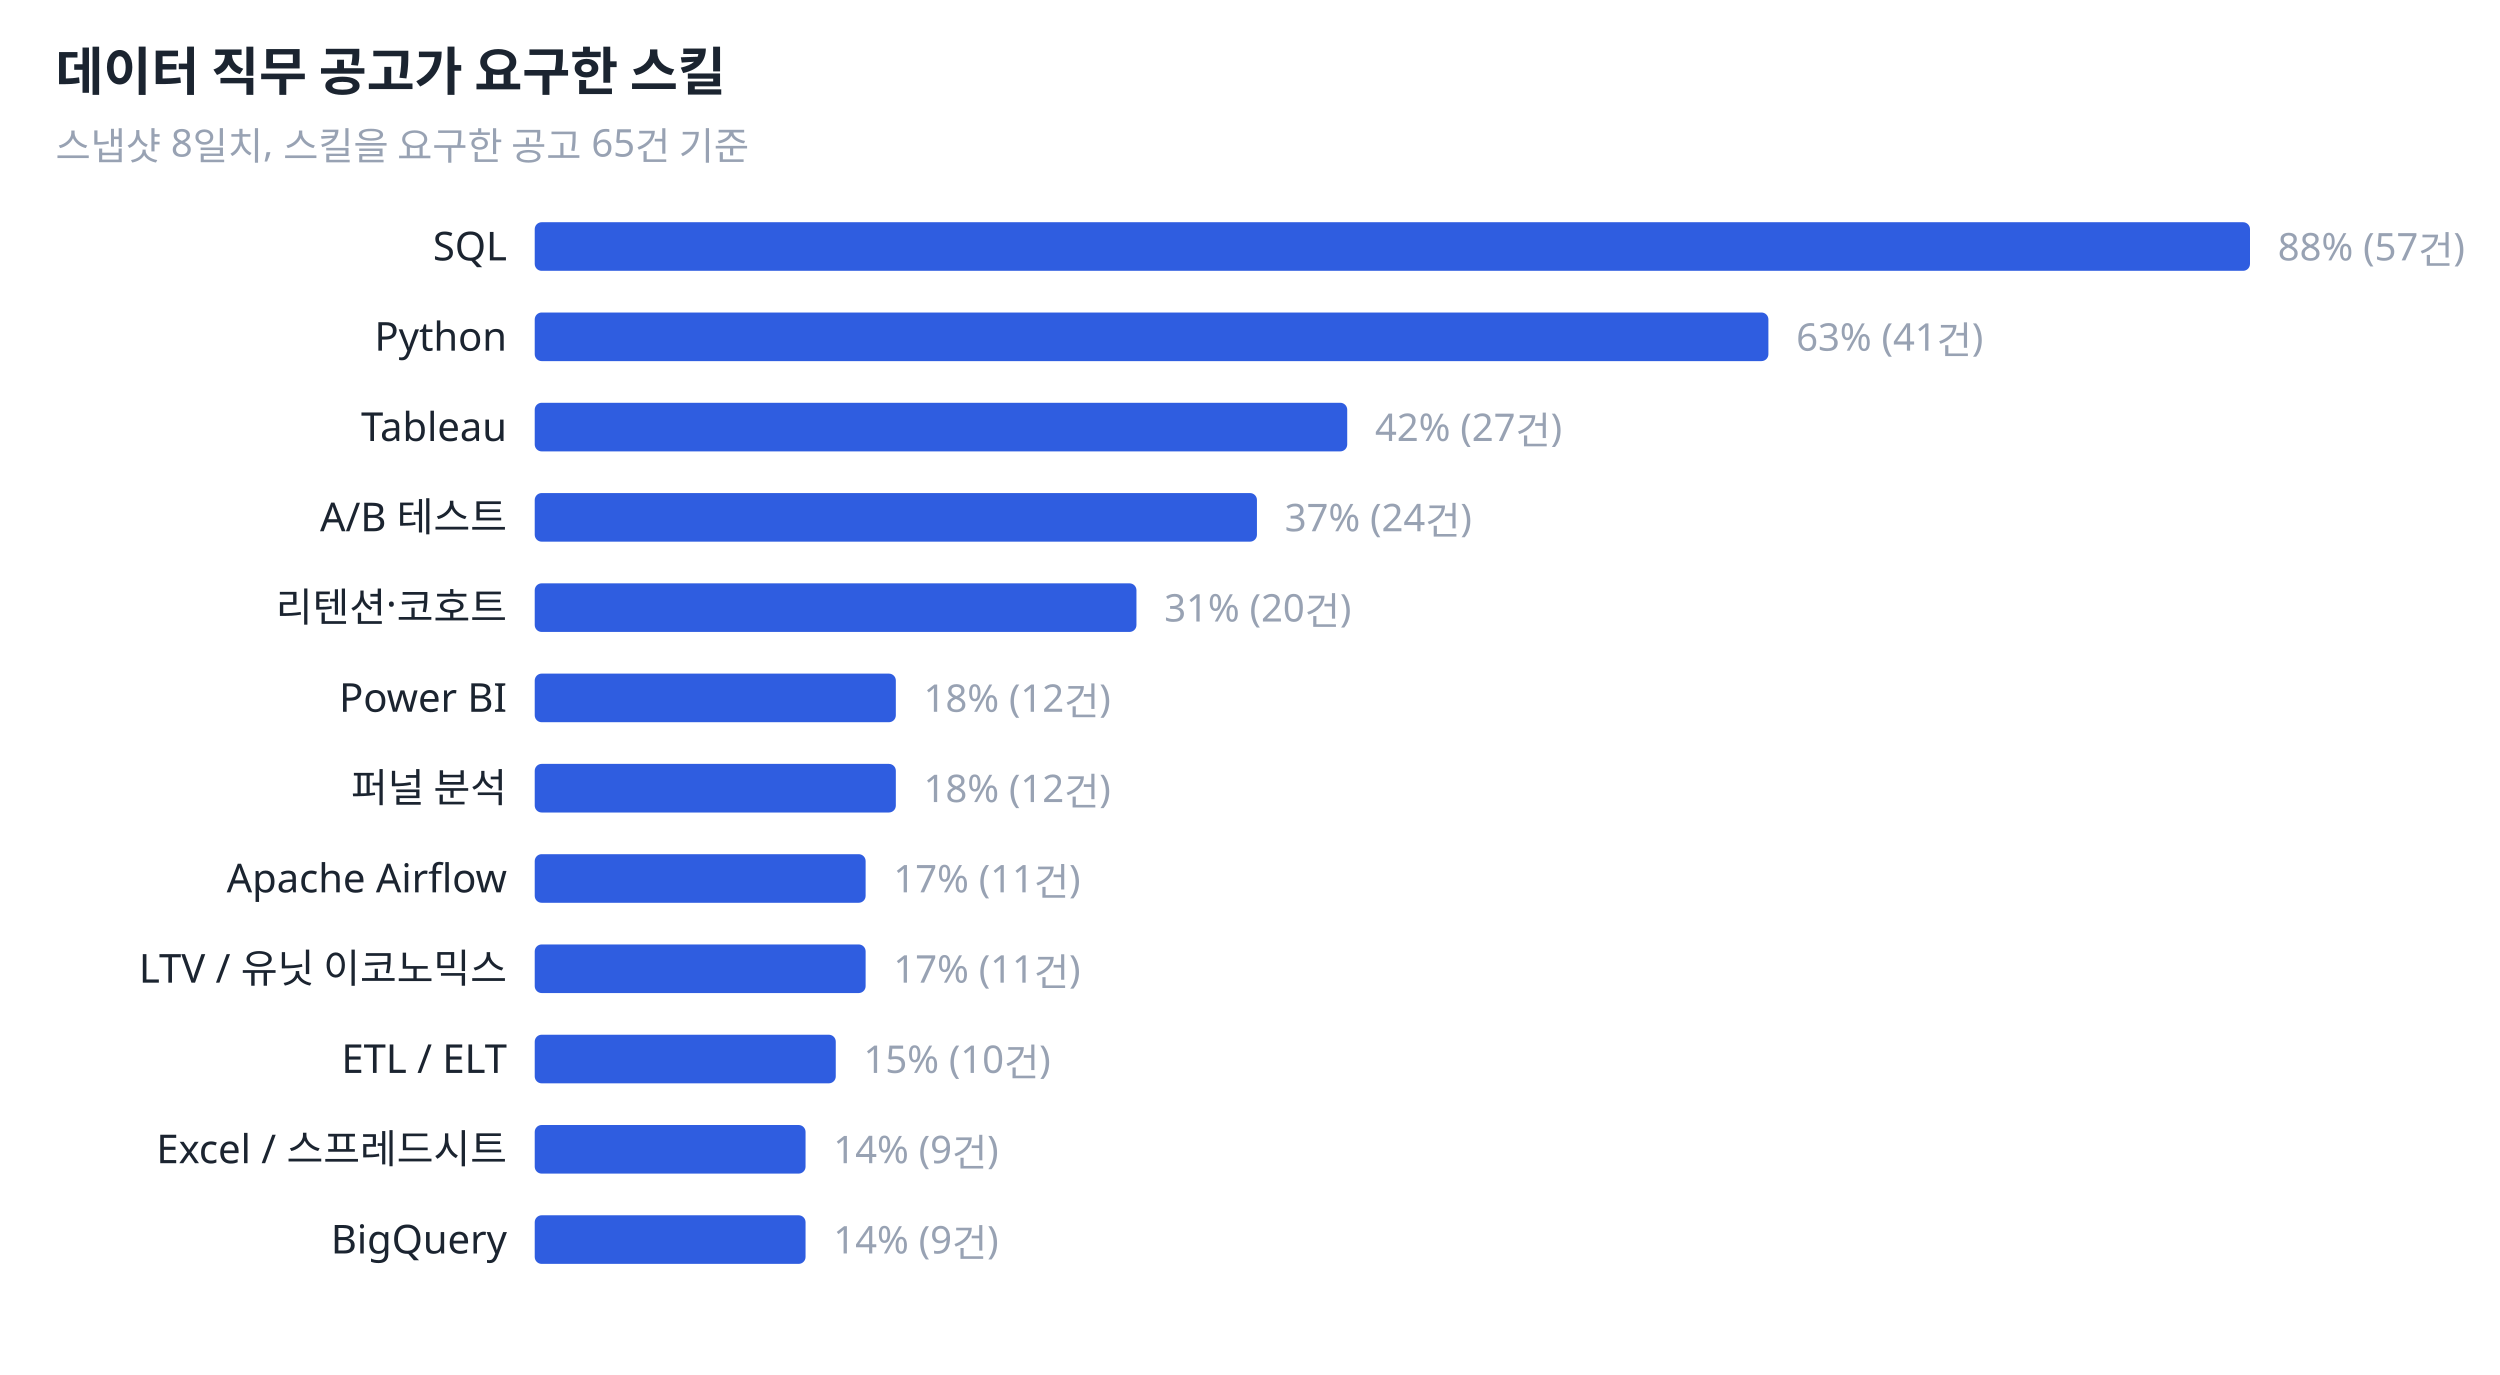
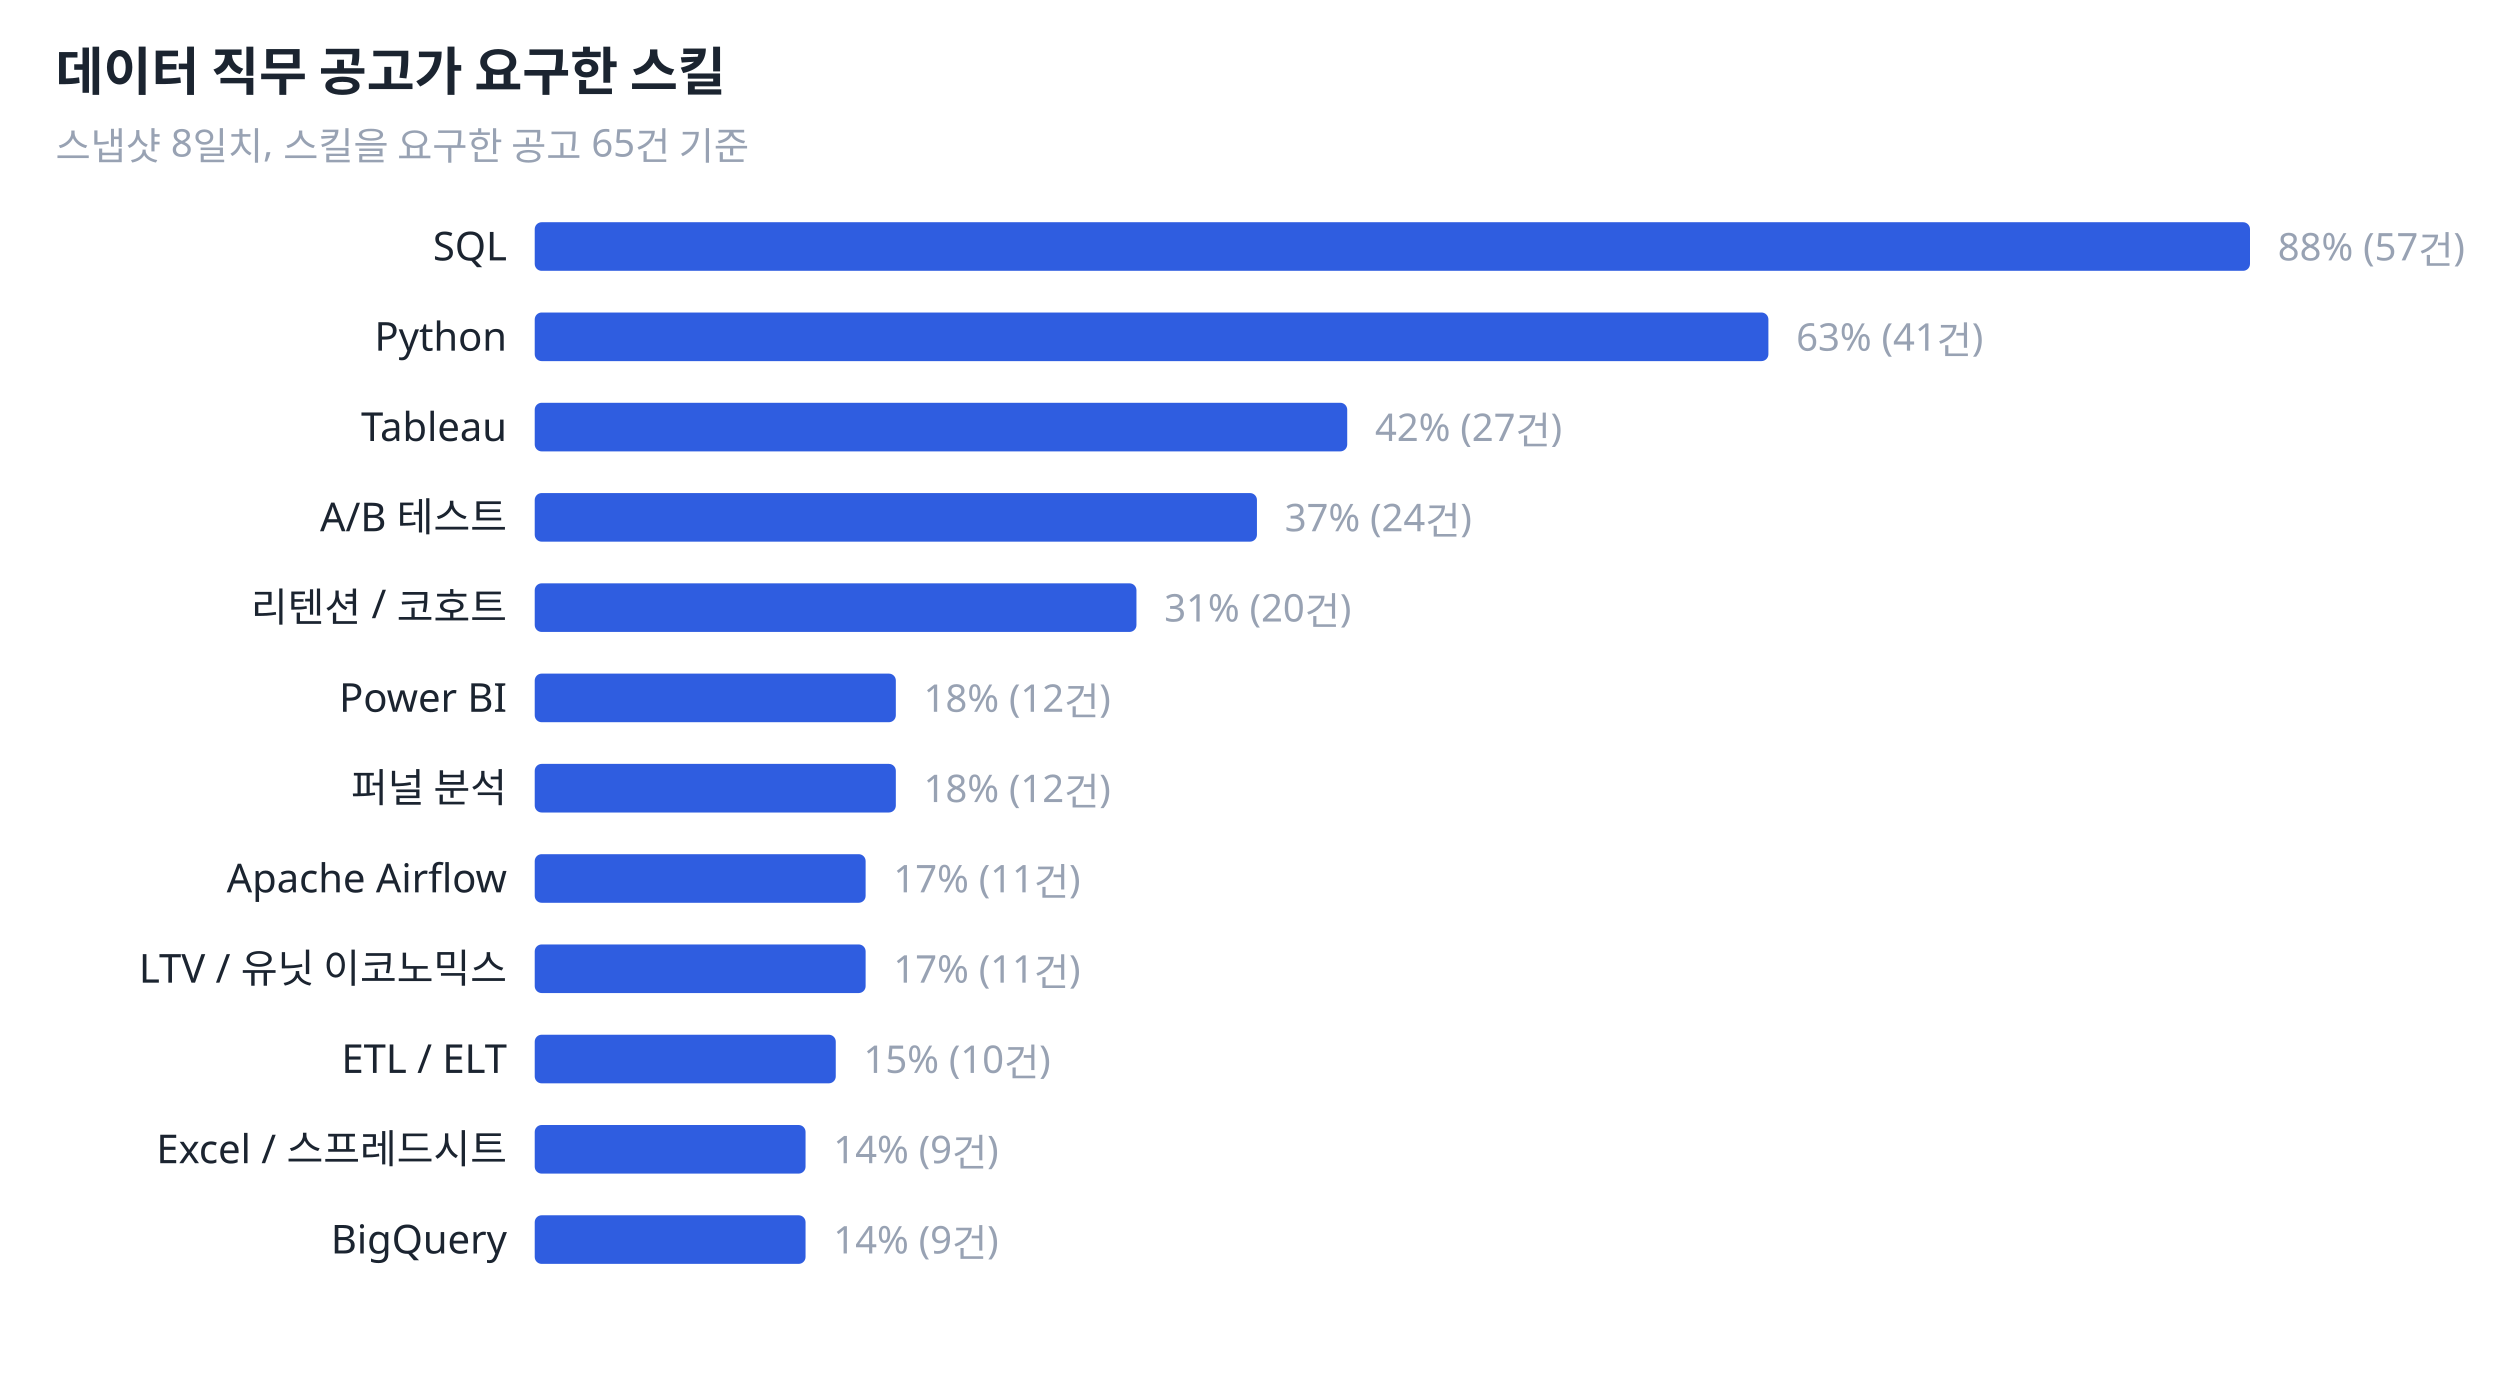
<svg xmlns="http://www.w3.org/2000/svg" viewBox="0 0 720 396" width="720" height="396" role="img" aria-label="스킬 요구 빈도">
  <rect width="720" height="396" fill="#ffffff" />
  <text x="16.0" y="26.0" font-family="'Malgun Gothic','Apple SD Gothic Neo','Noto Sans KR',sans-serif" font-size="15" fill="#1b2430" text-anchor="start" font-weight="bold">데이터 직무 공고가 요구한 스킬</text>
  <text x="16.0" y="46.0" font-family="'Malgun Gothic','Apple SD Gothic Neo','Noto Sans KR',sans-serif" font-size="11" fill="#98a2b3" text-anchor="start" font-weight="normal">스냅샷 8일치, 스킬을 요구한 공고 65건 기준</text>
  <text x="146.0" y="75.0" font-family="'Malgun Gothic','Apple SD Gothic Neo','Noto Sans KR',sans-serif" font-size="11.5" fill="#1b2430" text-anchor="end" font-weight="normal">SQL</text>
  <rect x="154.0" y="64.0" width="494.0" height="14" rx="2" fill="#2f5de0" />
  <text x="656.0" y="75.0" font-family="'Malgun Gothic','Apple SD Gothic Neo','Noto Sans KR',sans-serif" font-size="11" fill="#98a2b3" text-anchor="start" font-weight="normal">88%  (57건)</text>
  <text x="146.0" y="101.0" font-family="'Malgun Gothic','Apple SD Gothic Neo','Noto Sans KR',sans-serif" font-size="11.5" fill="#1b2430" text-anchor="end" font-weight="normal">Python</text>
  <rect x="154.0" y="90.0" width="355.3" height="14" rx="2" fill="#2f5de0" />
  <text x="517.3" y="101.0" font-family="'Malgun Gothic','Apple SD Gothic Neo','Noto Sans KR',sans-serif" font-size="11" fill="#98a2b3" text-anchor="start" font-weight="normal">63%  (41건)</text>
  <text x="146.0" y="127.0" font-family="'Malgun Gothic','Apple SD Gothic Neo','Noto Sans KR',sans-serif" font-size="11.5" fill="#1b2430" text-anchor="end" font-weight="normal">Tableau</text>
  <rect x="154.0" y="116.0" width="234.0" height="14" rx="2" fill="#2f5de0" />
  <text x="396.0" y="127.0" font-family="'Malgun Gothic','Apple SD Gothic Neo','Noto Sans KR',sans-serif" font-size="11" fill="#98a2b3" text-anchor="start" font-weight="normal">42%  (27건)</text>
  <text x="146.0" y="153.0" font-family="'Malgun Gothic','Apple SD Gothic Neo','Noto Sans KR',sans-serif" font-size="11.5" fill="#1b2430" text-anchor="end" font-weight="normal">A/B 테스트</text>
  <rect x="154.0" y="142.0" width="208.0" height="14" rx="2" fill="#2f5de0" />
  <text x="370.0" y="153.0" font-family="'Malgun Gothic','Apple SD Gothic Neo','Noto Sans KR',sans-serif" font-size="11" fill="#98a2b3" text-anchor="start" font-weight="normal">37%  (24건)</text>
-   <text x="146.0" y="179.0" font-family="'Malgun Gothic','Apple SD Gothic Neo','Noto Sans KR',sans-serif" font-size="11.5" fill="#1b2430" text-anchor="end" font-weight="normal">리텐션·코호트</text>
+   <text x="146.0" y="179.0" font-family="'Malgun Gothic','Apple SD Gothic Neo','Noto Sans KR',sans-serif" font-size="11.5" fill="#1b2430" text-anchor="end" font-weight="normal">리텐션 / 코호트</text>
  <rect x="154.0" y="168.0" width="173.3" height="14" rx="2" fill="#2f5de0" />
  <text x="335.3" y="179.0" font-family="'Malgun Gothic','Apple SD Gothic Neo','Noto Sans KR',sans-serif" font-size="11" fill="#98a2b3" text-anchor="start" font-weight="normal">31%  (20건)</text>
  <text x="146.0" y="205.0" font-family="'Malgun Gothic','Apple SD Gothic Neo','Noto Sans KR',sans-serif" font-size="11.5" fill="#1b2430" text-anchor="end" font-weight="normal">Power BI</text>
  <rect x="154.0" y="194.0" width="104.0" height="14" rx="2" fill="#2f5de0" />
  <text x="266.0" y="205.0" font-family="'Malgun Gothic','Apple SD Gothic Neo','Noto Sans KR',sans-serif" font-size="11" fill="#98a2b3" text-anchor="start" font-weight="normal">18%  (12건)</text>
  <text x="146.0" y="231.0" font-family="'Malgun Gothic','Apple SD Gothic Neo','Noto Sans KR',sans-serif" font-size="11.5" fill="#1b2430" text-anchor="end" font-weight="normal">퍼널 분석</text>
  <rect x="154.0" y="220.0" width="104.0" height="14" rx="2" fill="#2f5de0" />
  <text x="266.0" y="231.0" font-family="'Malgun Gothic','Apple SD Gothic Neo','Noto Sans KR',sans-serif" font-size="11" fill="#98a2b3" text-anchor="start" font-weight="normal">18%  (12건)</text>
  <text x="146.0" y="257.0" font-family="'Malgun Gothic','Apple SD Gothic Neo','Noto Sans KR',sans-serif" font-size="11.5" fill="#1b2430" text-anchor="end" font-weight="normal">Apache Airflow</text>
  <rect x="154.0" y="246.0" width="95.3" height="14" rx="2" fill="#2f5de0" />
  <text x="257.3" y="257.0" font-family="'Malgun Gothic','Apple SD Gothic Neo','Noto Sans KR',sans-serif" font-size="11" fill="#98a2b3" text-anchor="start" font-weight="normal">17%  (11건)</text>
  <text x="146.0" y="283.0" font-family="'Malgun Gothic','Apple SD Gothic Neo','Noto Sans KR',sans-serif" font-size="11.5" fill="#1b2430" text-anchor="end" font-weight="normal">LTV / 유닛 이코노믹스</text>
  <rect x="154.0" y="272.0" width="95.3" height="14" rx="2" fill="#2f5de0" />
  <text x="257.3" y="283.0" font-family="'Malgun Gothic','Apple SD Gothic Neo','Noto Sans KR',sans-serif" font-size="11" fill="#98a2b3" text-anchor="start" font-weight="normal">17%  (11건)</text>
  <text x="146.0" y="309.0" font-family="'Malgun Gothic','Apple SD Gothic Neo','Noto Sans KR',sans-serif" font-size="11.5" fill="#1b2430" text-anchor="end" font-weight="normal">ETL / ELT</text>
  <rect x="154.0" y="298.0" width="86.7" height="14" rx="2" fill="#2f5de0" />
  <text x="248.7" y="309.0" font-family="'Malgun Gothic','Apple SD Gothic Neo','Noto Sans KR',sans-serif" font-size="11" fill="#98a2b3" text-anchor="start" font-weight="normal">15%  (10건)</text>
  <text x="146.0" y="335.0" font-family="'Malgun Gothic','Apple SD Gothic Neo','Noto Sans KR',sans-serif" font-size="11.5" fill="#1b2430" text-anchor="end" font-weight="normal">Excel / 스프레드시트</text>
  <rect x="154.0" y="324.0" width="78.0" height="14" rx="2" fill="#2f5de0" />
  <text x="240.0" y="335.0" font-family="'Malgun Gothic','Apple SD Gothic Neo','Noto Sans KR',sans-serif" font-size="11" fill="#98a2b3" text-anchor="start" font-weight="normal">14%  (9건)</text>
  <text x="146.0" y="361.0" font-family="'Malgun Gothic','Apple SD Gothic Neo','Noto Sans KR',sans-serif" font-size="11.5" fill="#1b2430" text-anchor="end" font-weight="normal">BigQuery</text>
  <rect x="154.0" y="350.0" width="78.0" height="14" rx="2" fill="#2f5de0" />
  <text x="240.0" y="361.0" font-family="'Malgun Gothic','Apple SD Gothic Neo','Noto Sans KR',sans-serif" font-size="11" fill="#98a2b3" text-anchor="start" font-weight="normal">14%  (9건)</text>
</svg>
